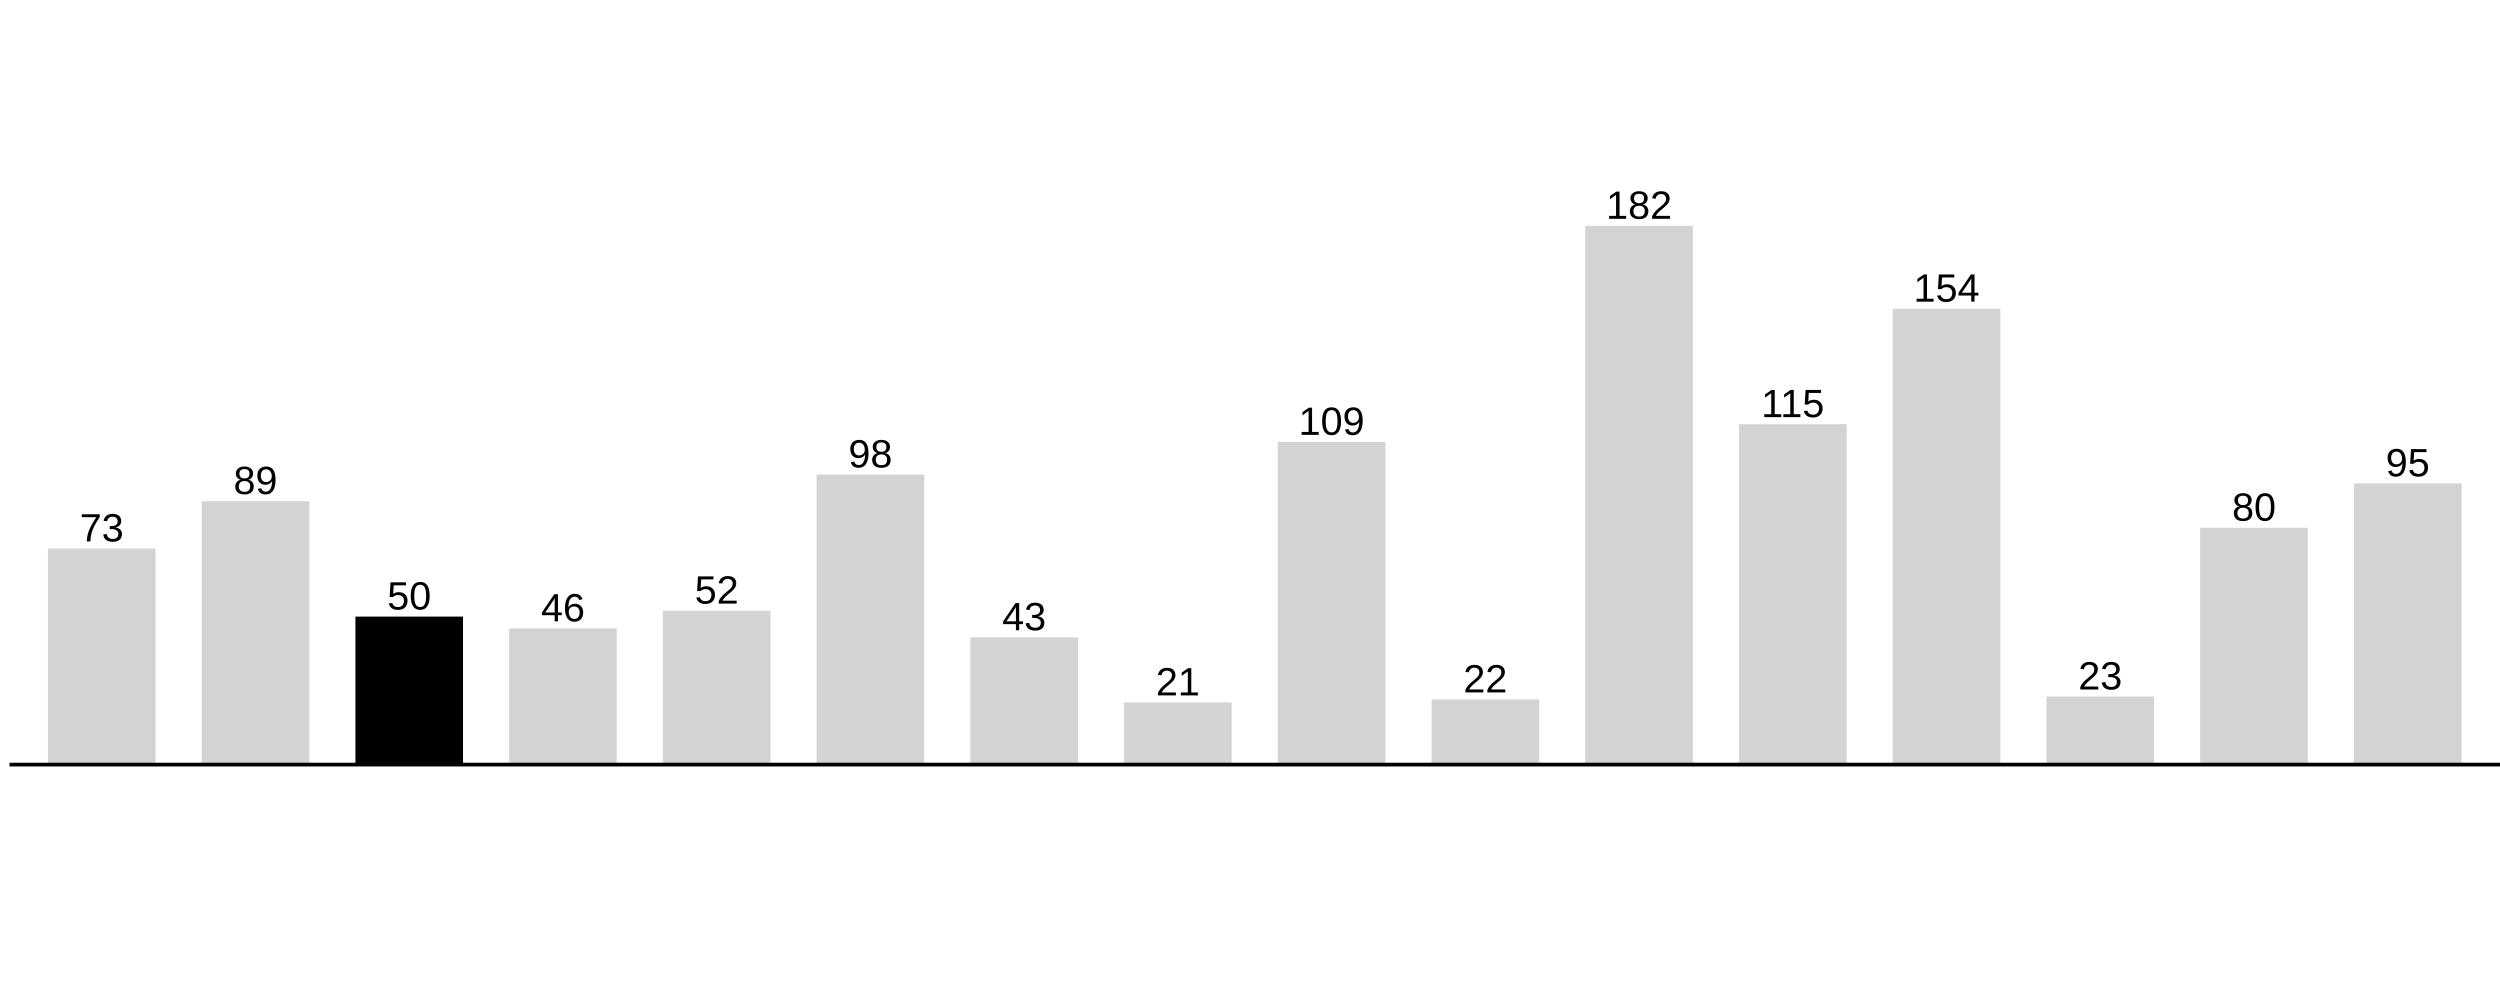
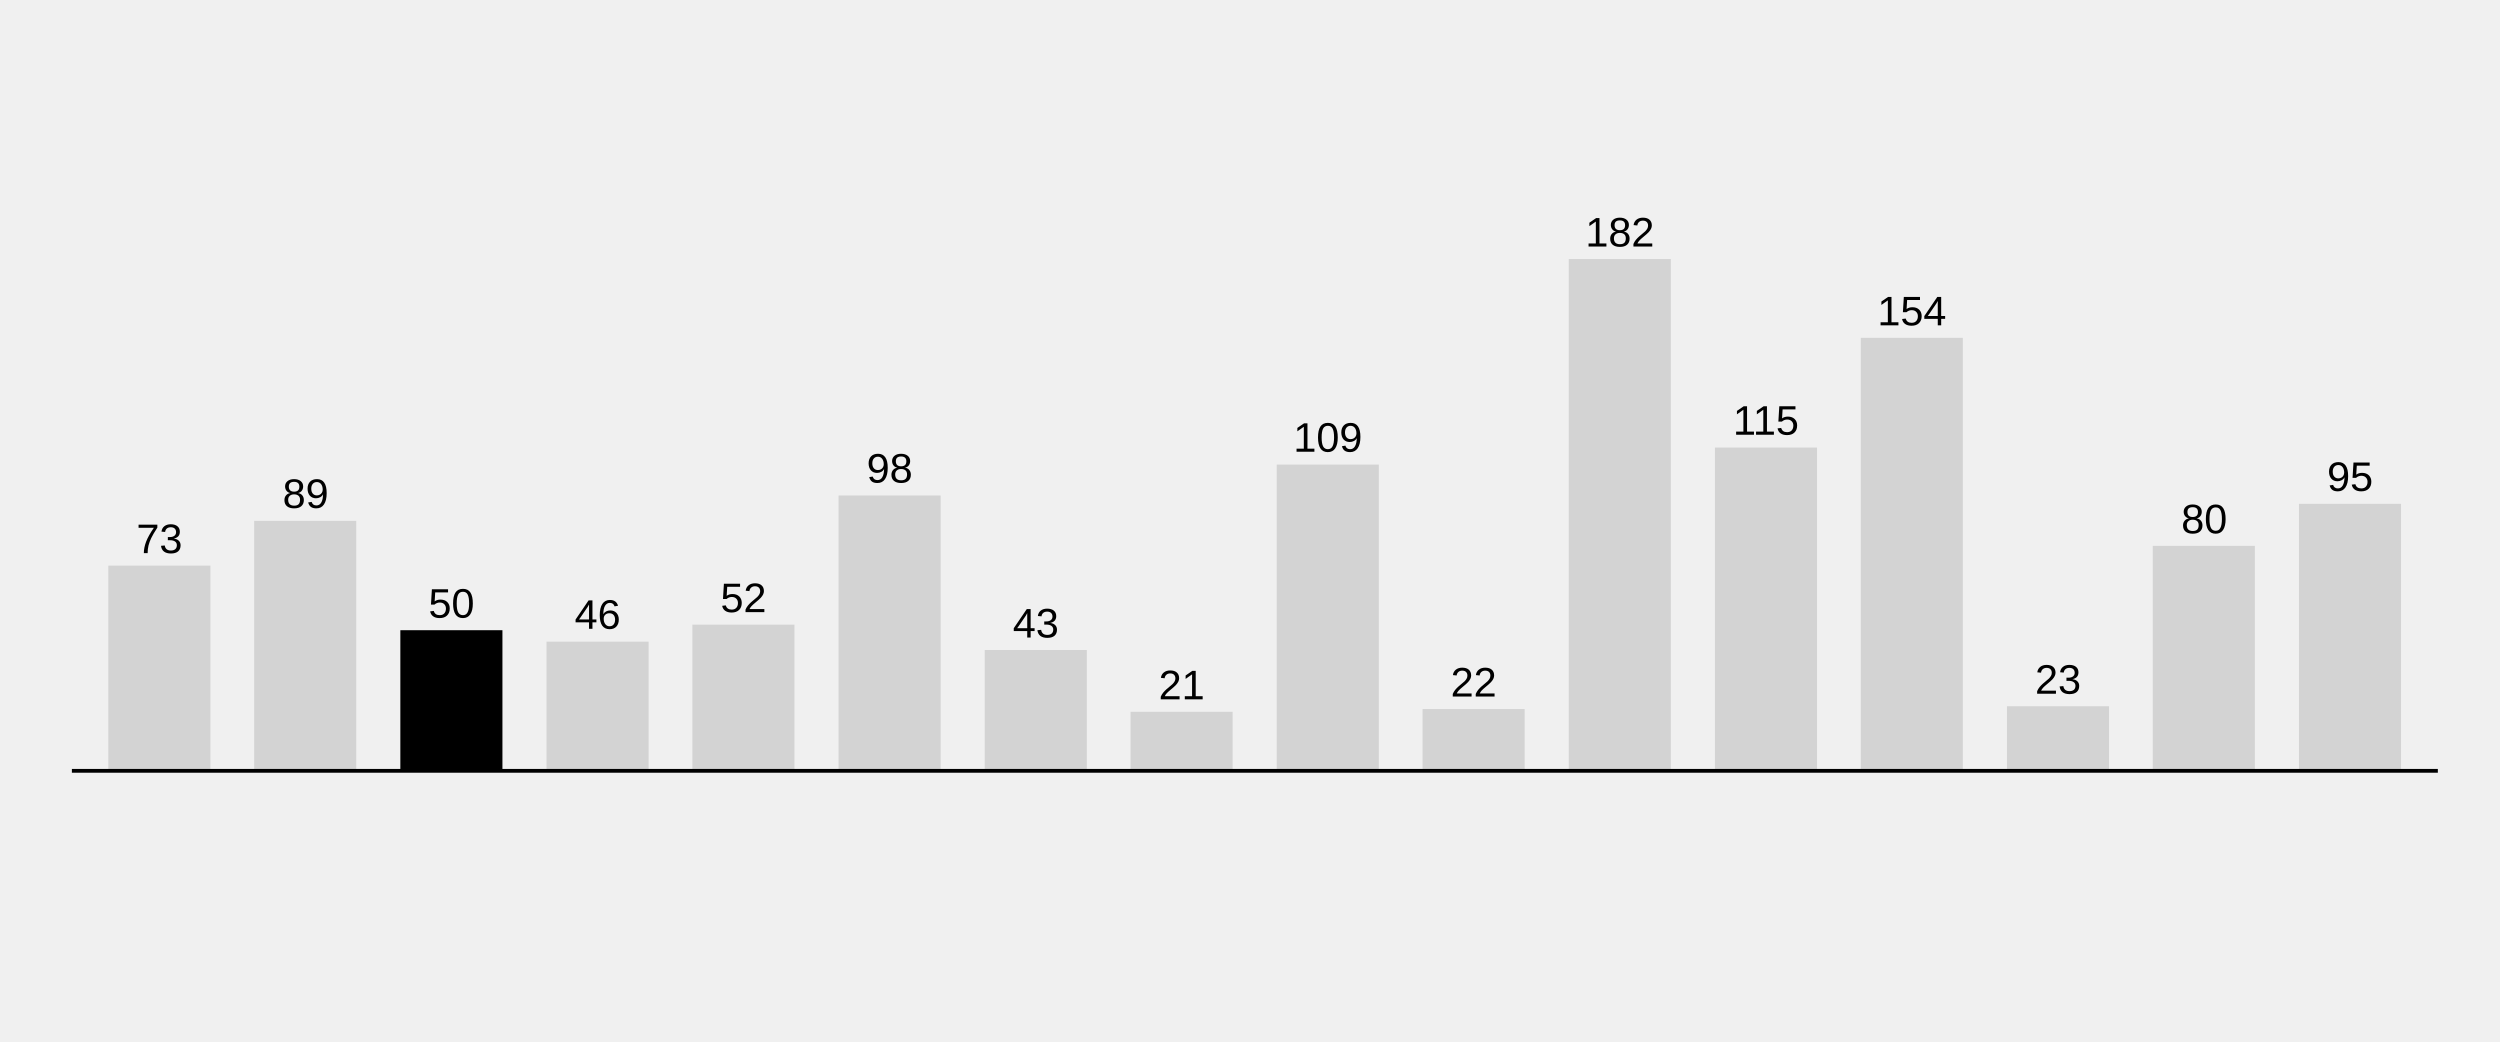
- <svg xmlns="http://www.w3.org/2000/svg" class="svglite" width="720.00pt" height="288.00pt" viewBox="0 0 720.00 288.00">
+ <svg xmlns="http://www.w3.org/2000/svg" id="Layer_1" data-name="Layer 1" version="1.1" viewBox="0 0 720 300">
  <defs>
-     <style type="text/css">
-     .svglite line, .svglite polyline, .svglite polygon, .svglite path, .svglite rect, .svglite circle {
-       fill: none;
-       stroke: #000000;
-       stroke-linecap: round;
-       stroke-linejoin: round;
-       stroke-miterlimit: 10.00;
-     }
-     .svglite text {
-       white-space: pre;
-     }
-   </style>
+     <style>
+       .cls-1 {
+         font-family: ArialMT, Arial;
+         font-size: 11.9px;
+         isolation: isolate;
+       }
+ 
+       .cls-1, .cls-2 {
+         fill: #000;
+       }
+ 
+       .cls-2, .cls-3 {
+         stroke-width: 0px;
+       }
+ 
+       .cls-3 {
+         fill: #d3d3d3;
+       }
+ 
+       .cls-4 {
+         stroke: #000;
+       }
+ 
+       .cls-4, .cls-5 {
+         fill: none;
+         stroke-linejoin: round;
+         stroke-width: 1.1px;
+       }
+ 
+       .cls-5 {
+         stroke: #fff;
+       }
+     </style>
  </defs>
-   <rect width="100%" height="100%" style="stroke: none; fill: #FFFFFF;" />
-   <defs>
-     <clipPath id="cpMC4wMHw3MjAuMDB8MC4wMHwyODguMDA=">
-       <rect x="0.00" y="0.00" width="720.00" height="288.00" />
-     </clipPath>
-   </defs>
-   <g clip-path="url(#cpMC4wMHw3MjAuMDB8MC4wMHwyODguMDA=)">
-     <rect x="0.00" y="0.00" width="720.00" height="288.00" style="stroke-width: 1.07; stroke: #FFFFFF; fill: #FFFFFF;" />
-   </g>
-   <defs>
-     <clipPath id="cpMi43NHw3MjAuMDB8MC4wMHwyODguMDA=">
-       <rect x="2.74" y="0.00" width="717.26" height="288.00" />
-     </clipPath>
-   </defs>
-   <g clip-path="url(#cpMi43NHw3MjAuMDB8MC4wMHwyODguMDA=)">
-     <polyline points="2.74,305.46 720.00,305.46 " style="stroke-width: 0.53; stroke: #FFFFFF; stroke-linecap: butt;" />
-     <polyline points="2.74,134.96 720.00,134.96 " style="stroke-width: 0.53; stroke: #FFFFFF; stroke-linecap: butt;" />
-     <polyline points="2.74,-35.55 720.00,-35.55 " style="stroke-width: 0.53; stroke: #FFFFFF; stroke-linecap: butt;" />
-     <polyline points="2.74,390.72 720.00,390.72 " style="stroke-width: 1.07; stroke: #FFFFFF; stroke-linecap: butt;" />
-     <polyline points="2.74,220.21 720.00,220.21 " style="stroke-width: 1.07; stroke: #FFFFFF; stroke-linecap: butt;" />
-     <polyline points="2.74,49.70 720.00,49.70 " style="stroke-width: 1.07; stroke: #FFFFFF; stroke-linecap: butt;" />
-     <polyline points="29.30,398.65 29.30,-113.39 " style="stroke-width: 1.07; stroke: #FFFFFF; stroke-linecap: butt;" />
-     <polyline points="73.58,398.65 73.58,-113.39 " style="stroke-width: 1.07; stroke: #FFFFFF; stroke-linecap: butt;" />
-     <polyline points="117.86,398.65 117.86,-113.39 " style="stroke-width: 1.07; stroke: #FFFFFF; stroke-linecap: butt;" />
-     <polyline points="162.13,398.65 162.13,-113.39 " style="stroke-width: 1.07; stroke: #FFFFFF; stroke-linecap: butt;" />
-     <polyline points="206.41,398.65 206.41,-113.39 " style="stroke-width: 1.07; stroke: #FFFFFF; stroke-linecap: butt;" />
-     <polyline points="250.68,398.65 250.68,-113.39 " style="stroke-width: 1.07; stroke: #FFFFFF; stroke-linecap: butt;" />
-     <polyline points="294.96,398.65 294.96,-113.39 " style="stroke-width: 1.07; stroke: #FFFFFF; stroke-linecap: butt;" />
-     <polyline points="339.23,398.65 339.23,-113.39 " style="stroke-width: 1.07; stroke: #FFFFFF; stroke-linecap: butt;" />
-     <polyline points="383.51,398.65 383.51,-113.39 " style="stroke-width: 1.07; stroke: #FFFFFF; stroke-linecap: butt;" />
-     <polyline points="427.78,398.65 427.78,-113.39 " style="stroke-width: 1.07; stroke: #FFFFFF; stroke-linecap: butt;" />
-     <polyline points="472.06,398.65 472.06,-113.39 " style="stroke-width: 1.07; stroke: #FFFFFF; stroke-linecap: butt;" />
-     <polyline points="516.33,398.65 516.33,-113.39 " style="stroke-width: 1.07; stroke: #FFFFFF; stroke-linecap: butt;" />
-     <polyline points="560.61,398.65 560.61,-113.39 " style="stroke-width: 1.07; stroke: #FFFFFF; stroke-linecap: butt;" />
-     <polyline points="604.88,398.65 604.88,-113.39 " style="stroke-width: 1.07; stroke: #FFFFFF; stroke-linecap: butt;" />
-     <polyline points="649.16,398.65 649.16,-113.39 " style="stroke-width: 1.07; stroke: #FFFFFF; stroke-linecap: butt;" />
-     <polyline points="693.43,398.65 693.43,-113.39 " style="stroke-width: 1.07; stroke: #FFFFFF; stroke-linecap: butt;" />
-     <rect x="13.81" y="157.98" width="30.99" height="62.23" style="stroke-width: 1.07; stroke: none; stroke-linecap: butt; stroke-linejoin: miter; fill: #D3D3D3;" />
-     <rect x="58.08" y="144.34" width="30.99" height="75.88" style="stroke-width: 1.07; stroke: none; stroke-linecap: butt; stroke-linejoin: miter; fill: #D3D3D3;" />
-     <rect x="102.36" y="177.58" width="30.99" height="42.63" style="stroke-width: 1.07; stroke: none; stroke-linecap: butt; stroke-linejoin: miter; fill: #000000;" />
-     <rect x="146.63" y="180.99" width="30.99" height="39.22" style="stroke-width: 1.07; stroke: none; stroke-linecap: butt; stroke-linejoin: miter; fill: #D3D3D3;" />
-     <rect x="190.91" y="175.88" width="30.99" height="44.33" style="stroke-width: 1.07; stroke: none; stroke-linecap: butt; stroke-linejoin: miter; fill: #D3D3D3;" />
-     <rect x="235.19" y="136.66" width="30.99" height="83.55" style="stroke-width: 1.07; stroke: none; stroke-linecap: butt; stroke-linejoin: miter; fill: #D3D3D3;" />
-     <rect x="279.46" y="183.55" width="30.99" height="36.66" style="stroke-width: 1.07; stroke: none; stroke-linecap: butt; stroke-linejoin: miter; fill: #D3D3D3;" />
-     <rect x="323.74" y="202.31" width="30.99" height="17.90" style="stroke-width: 1.07; stroke: none; stroke-linecap: butt; stroke-linejoin: miter; fill: #D3D3D3;" />
-     <rect x="368.01" y="127.28" width="30.99" height="92.93" style="stroke-width: 1.07; stroke: none; stroke-linecap: butt; stroke-linejoin: miter; fill: #D3D3D3;" />
-     <rect x="412.29" y="201.45" width="30.99" height="18.76" style="stroke-width: 1.07; stroke: none; stroke-linecap: butt; stroke-linejoin: miter; fill: #D3D3D3;" />
-     <rect x="456.56" y="65.05" width="30.99" height="155.16" style="stroke-width: 1.07; stroke: none; stroke-linecap: butt; stroke-linejoin: miter; fill: #D3D3D3;" />
-     <rect x="500.84" y="122.17" width="30.99" height="98.04" style="stroke-width: 1.07; stroke: none; stroke-linecap: butt; stroke-linejoin: miter; fill: #D3D3D3;" />
-     <rect x="545.11" y="88.92" width="30.99" height="131.29" style="stroke-width: 1.07; stroke: none; stroke-linecap: butt; stroke-linejoin: miter; fill: #D3D3D3;" />
-     <rect x="589.39" y="200.60" width="30.99" height="19.61" style="stroke-width: 1.07; stroke: none; stroke-linecap: butt; stroke-linejoin: miter; fill: #D3D3D3;" />
-     <rect x="633.66" y="152.01" width="30.99" height="68.20" style="stroke-width: 1.07; stroke: none; stroke-linecap: butt; stroke-linejoin: miter; fill: #D3D3D3;" />
-     <rect x="677.94" y="139.22" width="30.99" height="80.99" style="stroke-width: 1.07; stroke: none; stroke-linecap: butt; stroke-linejoin: miter; fill: #D3D3D3;" />
-     <text x="29.30" y="155.93" text-anchor="middle" style="font-size: 11.38px; font-family: &quot;Arial&quot;;" textLength="12.66px" lengthAdjust="spacingAndGlyphs">73</text>
-     <text x="73.58" y="142.29" text-anchor="middle" style="font-size: 11.38px; font-family: &quot;Arial&quot;;" textLength="12.66px" lengthAdjust="spacingAndGlyphs">89</text>
-     <text x="117.86" y="175.54" text-anchor="middle" style="font-size: 11.38px; font-family: &quot;Arial&quot;;" textLength="12.66px" lengthAdjust="spacingAndGlyphs">50</text>
-     <text x="162.13" y="178.95" text-anchor="middle" style="font-size: 11.38px; font-family: &quot;Arial&quot;;" textLength="12.66px" lengthAdjust="spacingAndGlyphs">46</text>
-     <text x="206.41" y="173.84" text-anchor="middle" style="font-size: 11.38px; font-family: &quot;Arial&quot;;" textLength="12.66px" lengthAdjust="spacingAndGlyphs">52</text>
-     <text x="250.68" y="134.62" text-anchor="middle" style="font-size: 11.38px; font-family: &quot;Arial&quot;;" textLength="12.66px" lengthAdjust="spacingAndGlyphs">98</text>
-     <text x="294.96" y="181.51" text-anchor="middle" style="font-size: 11.38px; font-family: &quot;Arial&quot;;" textLength="12.66px" lengthAdjust="spacingAndGlyphs">43</text>
-     <text x="339.23" y="200.27" text-anchor="middle" style="font-size: 11.38px; font-family: &quot;Arial&quot;;" textLength="12.66px" lengthAdjust="spacingAndGlyphs">21</text>
-     <text x="383.51" y="125.24" text-anchor="middle" style="font-size: 11.38px; font-family: &quot;Arial&quot;;" textLength="18.99px" lengthAdjust="spacingAndGlyphs">109</text>
-     <text x="427.78" y="199.41" text-anchor="middle" style="font-size: 11.38px; font-family: &quot;Arial&quot;;" textLength="12.66px" lengthAdjust="spacingAndGlyphs">22</text>
-     <text x="472.06" y="63.01" text-anchor="middle" style="font-size: 11.38px; font-family: &quot;Arial&quot;;" textLength="18.99px" lengthAdjust="spacingAndGlyphs">182</text>
-     <text x="516.33" y="120.13" text-anchor="middle" style="font-size: 11.38px; font-family: &quot;Arial&quot;;" textLength="18.99px" lengthAdjust="spacingAndGlyphs">115</text>
-     <text x="560.61" y="86.88" text-anchor="middle" style="font-size: 11.38px; font-family: &quot;Arial&quot;;" textLength="18.99px" lengthAdjust="spacingAndGlyphs">154</text>
-     <text x="604.88" y="198.56" text-anchor="middle" style="font-size: 11.38px; font-family: &quot;Arial&quot;;" textLength="12.66px" lengthAdjust="spacingAndGlyphs">23</text>
-     <text x="649.16" y="149.97" text-anchor="middle" style="font-size: 11.38px; font-family: &quot;Arial&quot;;" textLength="12.66px" lengthAdjust="spacingAndGlyphs">80</text>
-     <text x="693.43" y="137.18" text-anchor="middle" style="font-size: 11.38px; font-family: &quot;Arial&quot;;" textLength="12.66px" lengthAdjust="spacingAndGlyphs">95</text>
-     <line x1="2.74" y1="220.21" x2="720.00" y2="220.21" style="stroke-width: 1.07; stroke-linecap: butt;" />
-   </g>
-   <g clip-path="url(#cpMC4wMHw3MjAuMDB8MC4wMHwyODguMDA=)">
- </g>
+   <line class="cls-5" x1="20.7" y1="222" x2="702.1" y2="222" />
+   <rect class="cls-3" x="31.2" y="162.9" width="29.4" height="59.1" />
+   <rect class="cls-3" x="73.2" y="150" width="29.4" height="72.1" />
+   <rect class="cls-2" x="115.3" y="181.5" width="29.4" height="40.5" />
+   <rect class="cls-3" x="157.4" y="184.8" width="29.4" height="37.3" />
+   <rect class="cls-3" x="199.4" y="179.9" width="29.4" height="42.1" />
+   <rect class="cls-3" x="241.5" y="142.7" width="29.4" height="79.4" />
+   <rect class="cls-3" x="283.6" y="187.2" width="29.4" height="34.8" />
+   <rect class="cls-3" x="325.6" y="205" width="29.4" height="17" />
+   <rect class="cls-3" x="367.7" y="133.8" width="29.4" height="88.3" />
+   <rect class="cls-3" x="409.7" y="204.2" width="29.4" height="17.8" />
+   <rect class="cls-3" x="451.8" y="74.6" width="29.4" height="147.4" />
+   <rect class="cls-3" x="493.9" y="128.9" width="29.4" height="93.1" />
+   <rect class="cls-3" x="535.9" y="97.3" width="29.4" height="124.7" />
+   <rect class="cls-3" x="578" y="203.4" width="29.4" height="18.6" />
+   <rect class="cls-3" x="620" y="157.2" width="29.4" height="64.8" />
+   <rect class="cls-3" x="662.1" y="145.1" width="29.4" height="76.9" />
+   <text class="cls-1" transform="translate(39.3 159.3)">
+     <tspan x="0" y="0">73</tspan>
+   </text>
+   <text class="cls-1" transform="translate(81.4 146.3)">
+     <tspan x="0" y="0">89</tspan>
+   </text>
+   <text class="cls-1" transform="translate(123.4 177.9)">
+     <tspan x="0" y="0">50</tspan>
+   </text>
+   <text class="cls-1" transform="translate(165.5 181.1)">
+     <tspan x="0" y="0">46</tspan>
+   </text>
+   <text class="cls-1" transform="translate(207.5 176.3)">
+     <tspan x="0" y="0">52</tspan>
+   </text>
+   <text class="cls-1" transform="translate(249.6 139)">
+     <tspan x="0" y="0">98</tspan>
+   </text>
+   <text class="cls-1" transform="translate(291.7 183.6)">
+     <tspan x="0" y="0">43</tspan>
+   </text>
+   <text class="cls-1" transform="translate(333.7 201.4)">
+     <tspan x="0" y="0">21</tspan>
+   </text>
+   <text class="cls-1" transform="translate(372.5 130.1)">
+     <tspan x="0" y="0">109</tspan>
+   </text>
+   <text class="cls-1" transform="translate(417.8 200.6)">
+     <tspan x="0" y="0">22</tspan>
+   </text>
+   <text class="cls-1" transform="translate(456.6 71)">
+     <tspan x="0" y="0">182</tspan>
+   </text>
+   <text class="cls-1" transform="translate(499.1 125.2)">
+     <tspan x="0" y="0">115</tspan>
+   </text>
+   <text class="cls-1" transform="translate(540.7 93.7)">
+     <tspan x="0" y="0">154</tspan>
+   </text>
+   <text class="cls-1" transform="translate(586.1 199.8)">
+     <tspan x="0" y="0">23</tspan>
+   </text>
+   <text class="cls-1" transform="translate(628.2 153.6)">
+     <tspan x="0" y="0">80</tspan>
+   </text>
+   <text class="cls-1" transform="translate(670.2 141.4)">
+     <tspan x="0" y="0">95</tspan>
+   </text>
+   <line class="cls-4" x1="20.7" y1="222" x2="702.1" y2="222" />
</svg>
